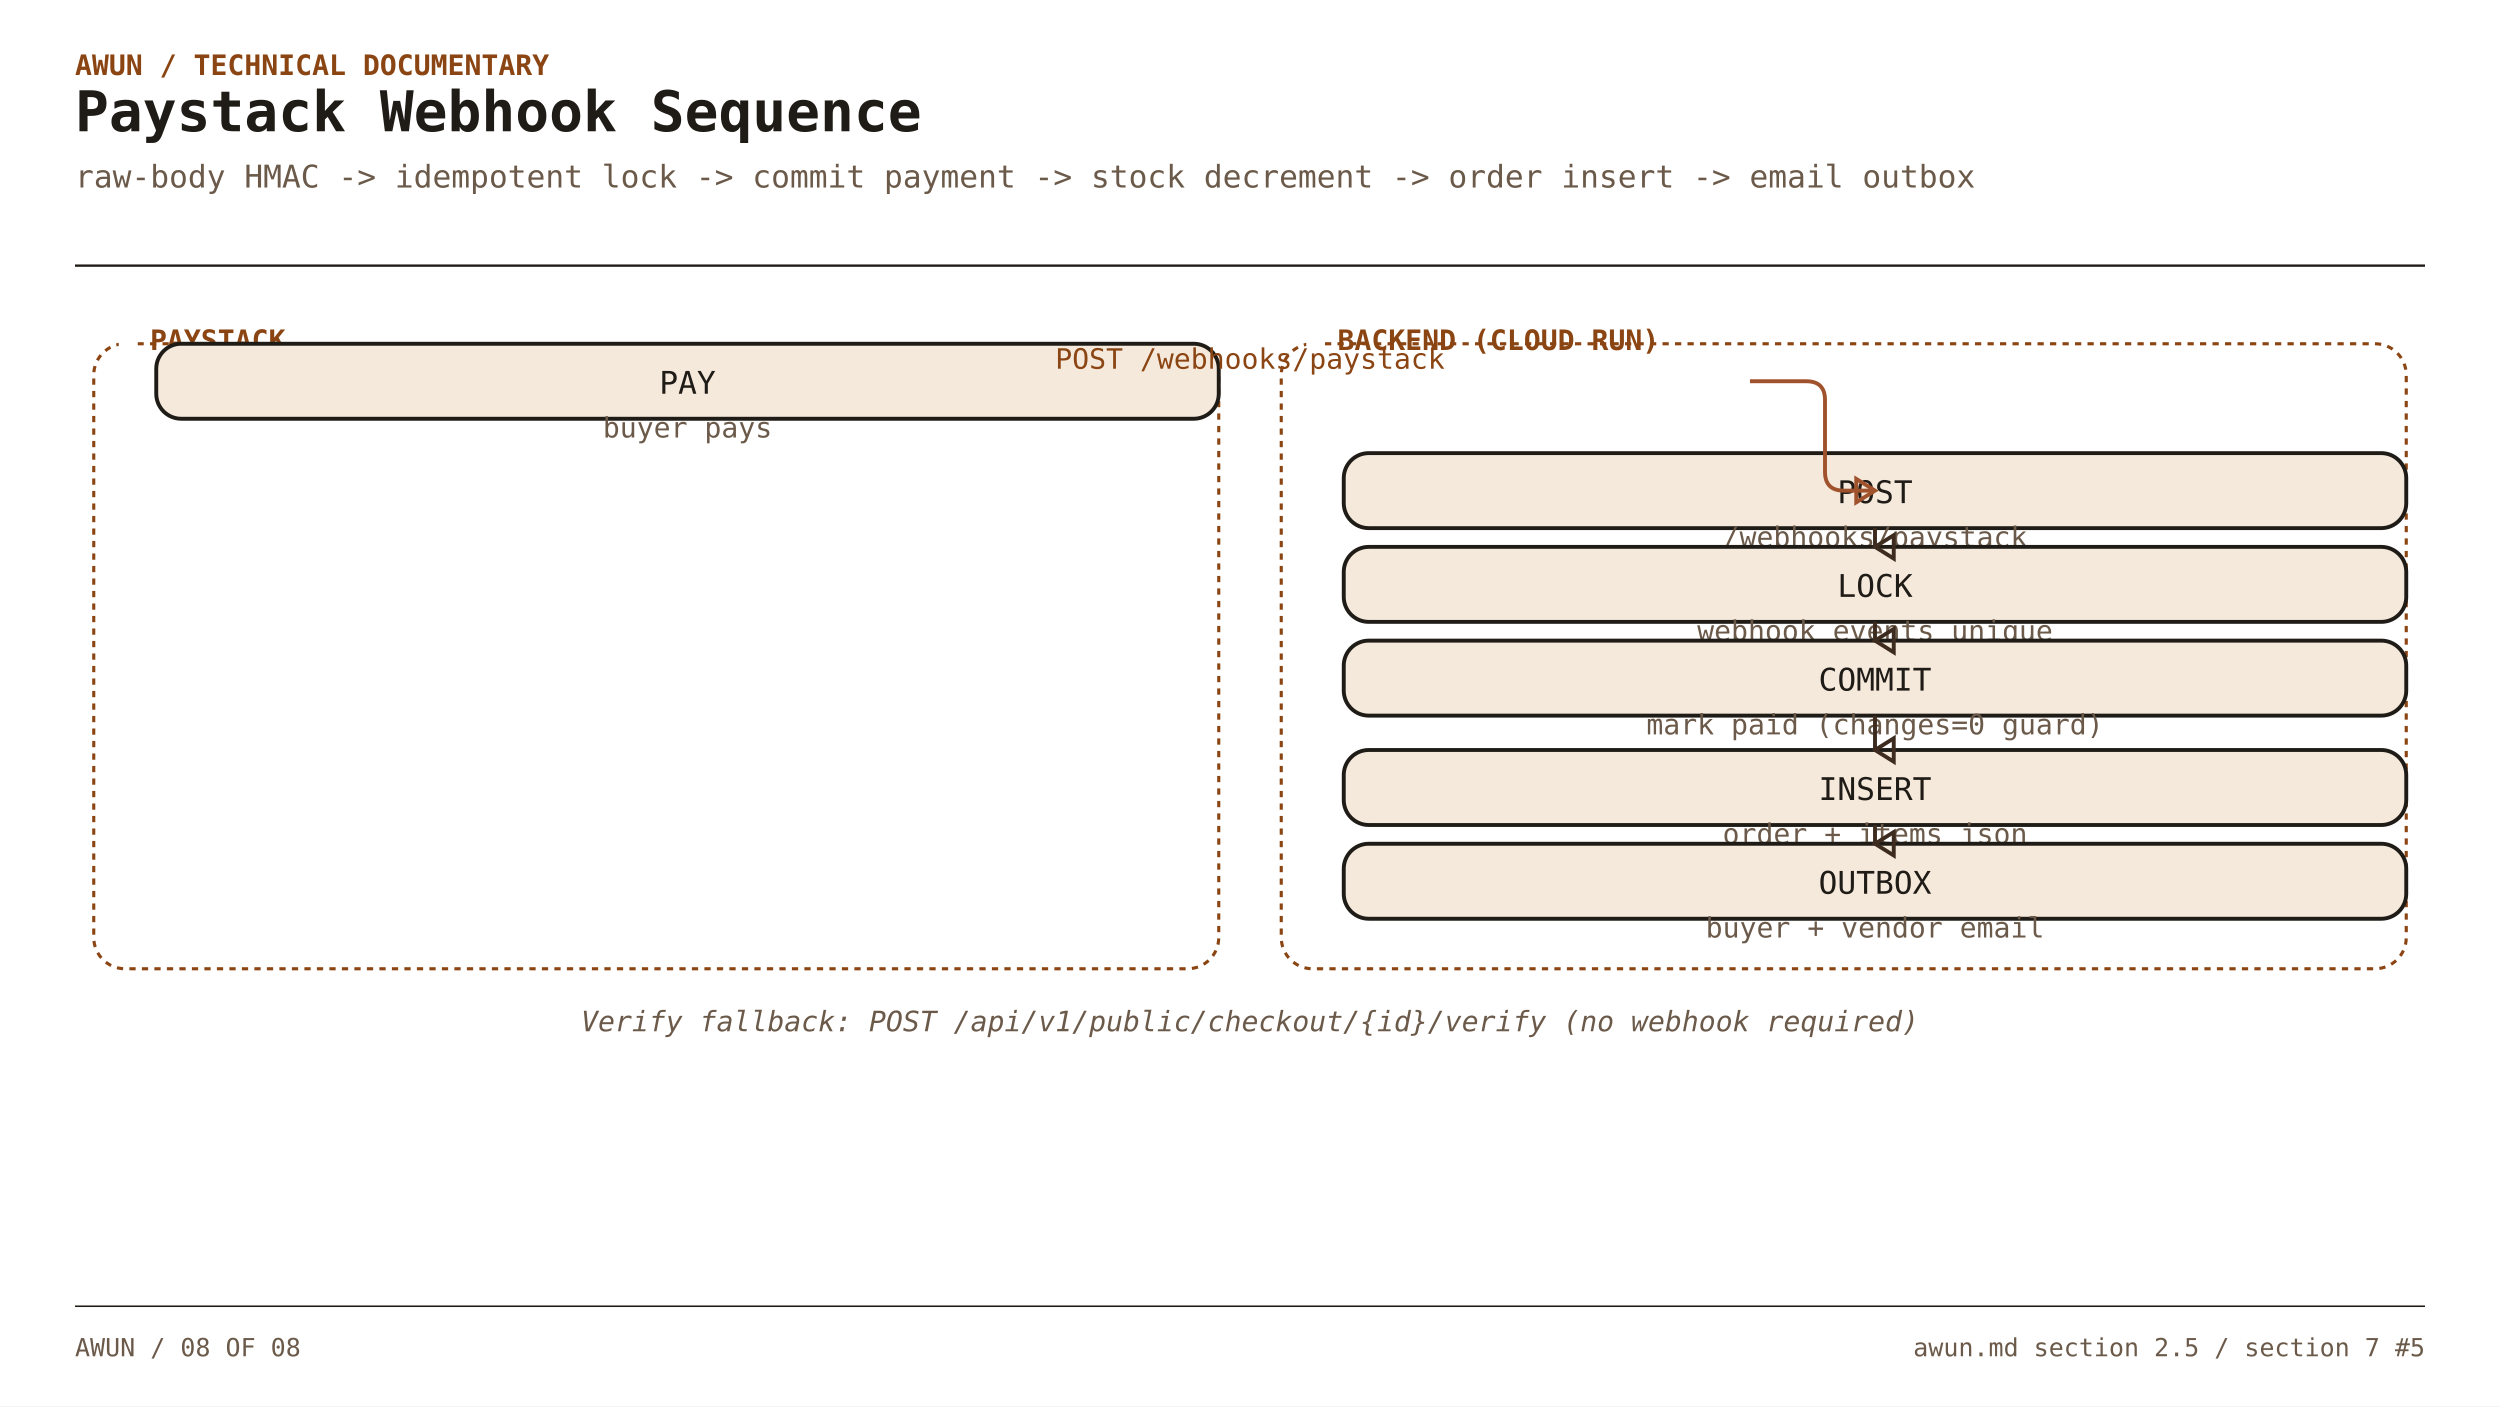
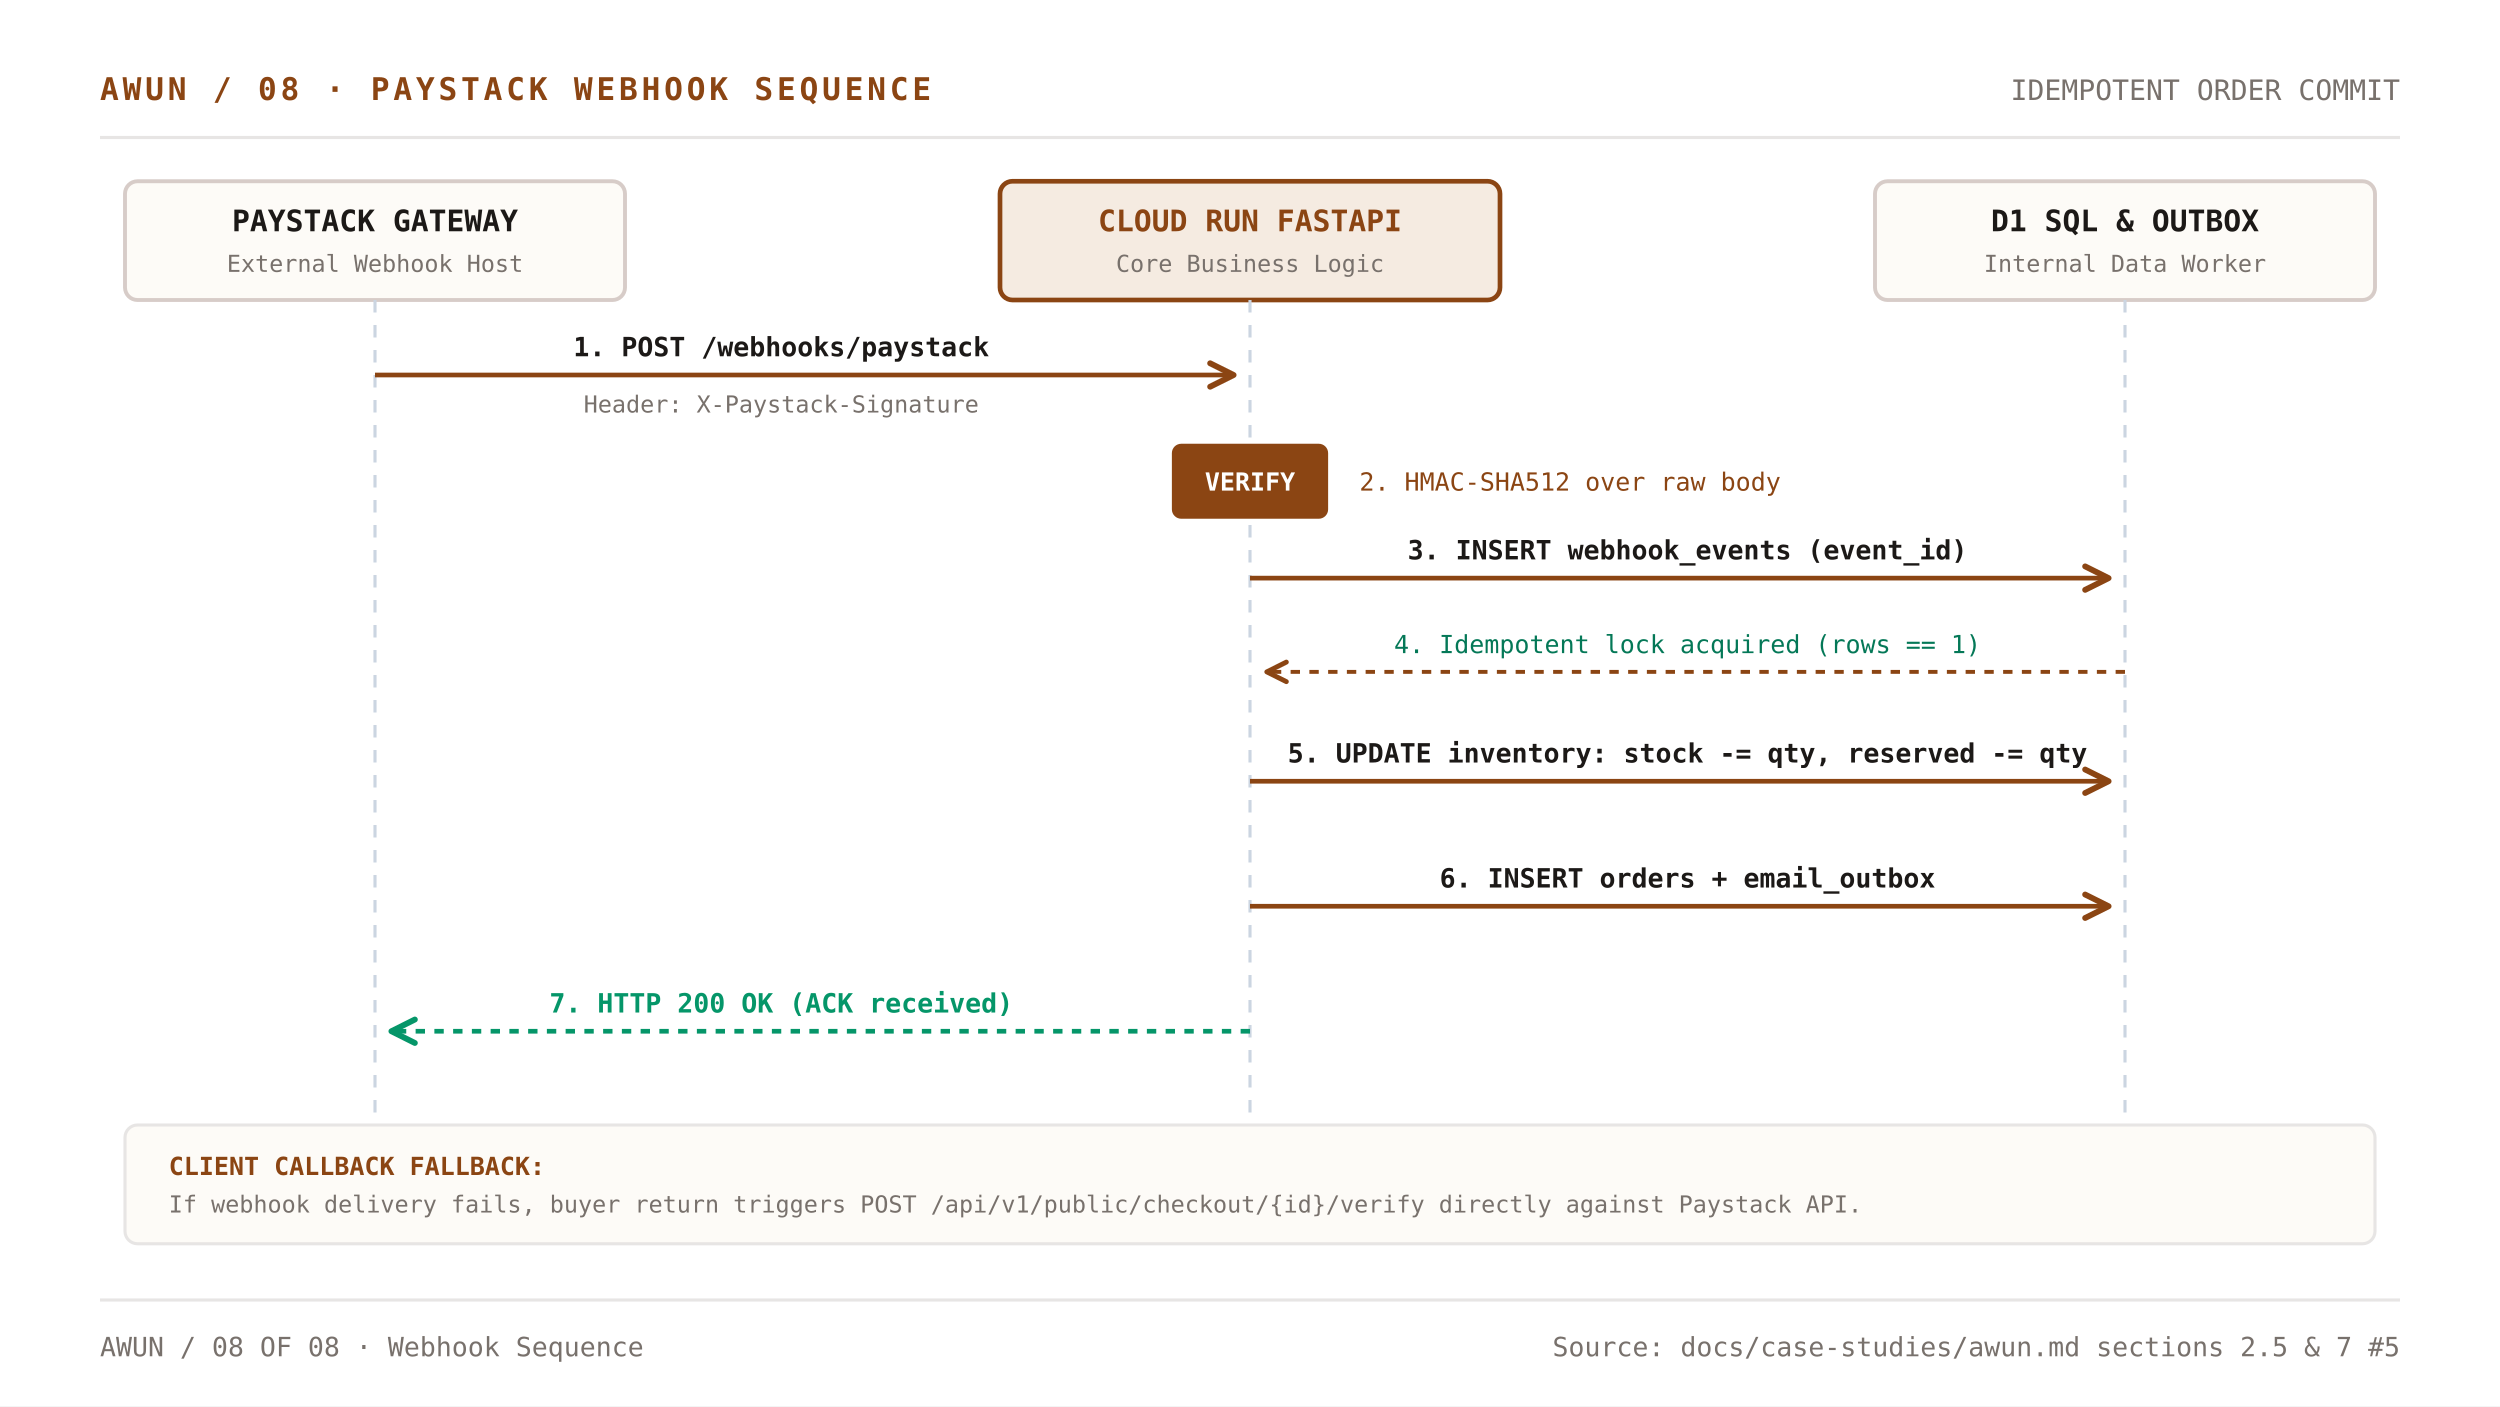
- <svg xmlns="http://www.w3.org/2000/svg" viewBox="0 0 800 450" width="100%" height="100%" preserveAspectRatio="xMidYMid meet" role="img" aria-labelledby="t-08 d-08">
-   <rect x="0" y="0" width="800" height="450" fill="#FFFFFF" />
+ <svg xmlns="http://www.w3.org/2000/svg" viewBox="0 0 800 450" width="100%" height="100%" preserveAspectRatio="xMidYMid meet" role="img" font-family="'JetBrains Mono', ui-monospace, Menlo, Consolas, monospace" style="font-family:'JetBrains Mono',ui-monospace,monospace">
  <defs>
-     <marker id="chev_08" viewBox="0 0 10 10" refX="9" refY="5" markerWidth="7" markerHeight="7" orient="auto-start-reverse">
-       <path d="M 0 0 L 9 5 L 0 10" fill="none" stroke="#3D2B1F" stroke-width="1.4" />
+     <marker id="arrow-terracotta" markerWidth="8" markerHeight="8" refX="6" refY="4" orient="auto">
+       <path d="M1.5 1.5 L6.5 4 L1.5 6.5" fill="none" stroke="#8B4513" stroke-width="1.25" stroke-linecap="round" stroke-linejoin="round" />
+     </marker>
+     <marker id="arrow-green" markerWidth="8" markerHeight="8" refX="6" refY="4" orient="auto">
+       <path d="M1.5 1.5 L6.5 4 L1.5 6.5" fill="none" stroke="#059669" stroke-width="1.25" stroke-linecap="round" stroke-linejoin="round" />
    </marker>
  </defs>
-   <text x="24" y="24" text-anchor="start" font-family="'JetBrains Mono', 'Menlo', 'Consolas', monospace" font-size="9" font-weight="600" fill="#8B4513">AWUN / TECHNICAL DOCUMENTARY</text>
-   <text x="24" y="42" text-anchor="start" font-family="'JetBrains Mono', 'Menlo', 'Consolas', monospace" font-size="18" font-weight="600" fill="#1F1B16">Paystack Webhook Sequence</text>
-   <text x="24" y="60" text-anchor="start" font-family="'JetBrains Mono', 'Menlo', 'Consolas', monospace" font-size="10" font-weight="400" fill="#6B5A4A">raw-body HMAC -&gt; idempotent lock -&gt; commit payment -&gt; stock decrement -&gt; order insert -&gt; email outbox</text>
-   <line x1="24" y1="85" x2="776" y2="85" stroke="#1F1B16" stroke-width="0.75" />
-   <rect x="30" y="110" width="360.0" height="200" rx="10" ry="10" fill="#FFFFFF" stroke="#8B4513" stroke-width="1" stroke-dasharray="2 2" />
-   <rect x="38" y="101" width="6" height="14" fill="#FFFFFF" stroke="none" />
-   <text x="48" y="112" font-family="'JetBrains Mono', 'Menlo', 'Consolas', monospace" font-size="9" font-weight="600" fill="#8B4513">PAYSTACK</text>
-   <rect x="410.0" y="110" width="360.0" height="200" rx="10" ry="10" fill="#FFFFFF" stroke="#8B4513" stroke-width="1" stroke-dasharray="2 2" />
-   <rect x="418.0" y="101" width="6" height="14" fill="#FFFFFF" stroke="none" />
-   <text x="428.0" y="112" font-family="'JetBrains Mono', 'Menlo', 'Consolas', monospace" font-size="9" font-weight="600" fill="#8B4513">BACKEND (CLOUD RUN)</text>
-   <rect x="50" y="110" width="340.0" height="24" rx="8" ry="8" fill="#F5E9DC" stroke="#1F1B16" stroke-width="1.25" />
-   <text x="220.0" y="126.0" text-anchor="middle" font-family="'JetBrains Mono', 'Menlo', 'Consolas', monospace" font-size="10" font-weight="500" fill="#1F1B16">PAY</text>
-   <text x="220.0" y="140.0" text-anchor="middle" font-family="'JetBrains Mono', 'Menlo', 'Consolas', monospace" font-size="9" fill="#6B5A4A">buyer pays</text>
-   <rect x="430.0" y="145" width="340.0" height="24" rx="8" ry="8" fill="#F5E9DC" stroke="#1F1B16" stroke-width="1.25" />
-   <text x="600.0" y="161.0" text-anchor="middle" font-family="'JetBrains Mono', 'Menlo', 'Consolas', monospace" font-size="10" font-weight="500" fill="#1F1B16">POST</text>
-   <text x="600.0" y="175.0" text-anchor="middle" font-family="'JetBrains Mono', 'Menlo', 'Consolas', monospace" font-size="9" fill="#6B5A4A">/webhooks/paystack</text>
-   <rect x="430.0" y="175" width="340.0" height="24" rx="8" ry="8" fill="#F5E9DC" stroke="#1F1B16" stroke-width="1.25" />
-   <text x="600.0" y="191.0" text-anchor="middle" font-family="'JetBrains Mono', 'Menlo', 'Consolas', monospace" font-size="10" font-weight="500" fill="#1F1B16">LOCK</text>
-   <text x="600.0" y="205.0" text-anchor="middle" font-family="'JetBrains Mono', 'Menlo', 'Consolas', monospace" font-size="9" fill="#6B5A4A">webhook_events unique</text>
-   <rect x="430.0" y="205" width="340.0" height="24" rx="8" ry="8" fill="#F5E9DC" stroke="#1F1B16" stroke-width="1.25" />
-   <text x="600.0" y="221.0" text-anchor="middle" font-family="'JetBrains Mono', 'Menlo', 'Consolas', monospace" font-size="10" font-weight="500" fill="#1F1B16">COMMIT</text>
-   <text x="600.0" y="235.0" text-anchor="middle" font-family="'JetBrains Mono', 'Menlo', 'Consolas', monospace" font-size="9" fill="#6B5A4A">mark paid (changes=0 guard)</text>
-   <rect x="430.0" y="240" width="340.0" height="24" rx="8" ry="8" fill="#F5E9DC" stroke="#1F1B16" stroke-width="1.25" />
-   <text x="600.0" y="256.0" text-anchor="middle" font-family="'JetBrains Mono', 'Menlo', 'Consolas', monospace" font-size="10" font-weight="500" fill="#1F1B16">INSERT</text>
-   <text x="600.0" y="270.0" text-anchor="middle" font-family="'JetBrains Mono', 'Menlo', 'Consolas', monospace" font-size="9" fill="#6B5A4A">order + items_json</text>
-   <rect x="430.0" y="270" width="340.0" height="24" rx="8" ry="8" fill="#F5E9DC" stroke="#1F1B16" stroke-width="1.25" />
-   <text x="600.0" y="286.0" text-anchor="middle" font-family="'JetBrains Mono', 'Menlo', 'Consolas', monospace" font-size="10" font-weight="500" fill="#1F1B16">OUTBOX</text>
-   <text x="600.0" y="300.0" text-anchor="middle" font-family="'JetBrains Mono', 'Menlo', 'Consolas', monospace" font-size="9" fill="#6B5A4A">buyer + vendor email</text>
-   <path d="M 600.0 169 L 600.0 175" stroke="#3D2B1F" stroke-width="1.25" fill="none" />
-   <path d="M 600.0 175 L 606.0 171.25 L 606.0 178.75 Z" fill="none" stroke="#3D2B1F" stroke-width="1.25" />
-   <path d="M 600.0 199 L 600.0 205" stroke="#3D2B1F" stroke-width="1.25" fill="none" />
-   <path d="M 600.0 205 L 606.0 201.25 L 606.0 208.75 Z" fill="none" stroke="#3D2B1F" stroke-width="1.25" />
-   <path d="M 600.0 229 L 600.0 240" stroke="#3D2B1F" stroke-width="1.25" fill="none" />
-   <path d="M 600.0 240 L 606.0 236.25 L 606.0 243.75 Z" fill="none" stroke="#3D2B1F" stroke-width="1.25" />
-   <path d="M 600.0 264 L 600.0 270" stroke="#3D2B1F" stroke-width="1.25" fill="none" />
-   <path d="M 600.0 270 L 606.0 266.25 L 606.0 273.75 Z" fill="none" stroke="#3D2B1F" stroke-width="1.25" />
-   <path d="M 560.0 122 L 578.0 122 Q 584.0 122 584.0 128 L 584.0 151 Q 584.0 157 590.0 157 L 600.0 157" stroke="#A0522D" stroke-width="1.25" fill="none" />
-   <path d="M 600.0 157 L 594.0 153.25 L 594.0 160.75 Z" fill="none" stroke="#A0522D" stroke-width="1.25" />
-   <text x="400.0" y="118" text-anchor="middle" font-family="'JetBrains Mono', 'Menlo', 'Consolas', monospace" font-size="9" font-weight="400" fill="#8B4513">POST /webhooks/paystack</text>
-   <text x="400.0" y="330" text-anchor="middle" font-family="'JetBrains Mono', 'Menlo', 'Consolas', monospace" font-size="9" font-weight="400" fill="#6B5A4A" font-style="italic">Verify fallback: POST /api/v1/public/checkout/{id}/verify (no webhook required)</text>
-   <line x1="24" y1="418" x2="776" y2="418" stroke="#1F1B16" stroke-width="0.5" />
-   <text x="24" y="434" text-anchor="start" font-family="'JetBrains Mono', 'Menlo', 'Consolas', monospace" font-size="8" font-weight="400" fill="#6B5A4A">AWUN / 08 OF 08</text>
-   <text x="776" y="434" text-anchor="end" font-family="'JetBrains Mono', 'Menlo', 'Consolas', monospace" font-size="8" font-weight="400" fill="#6B5A4A">awun.md section 2.5 / section 7 #5</text>
+   <rect x="0" y="0" width="800" height="450" fill="#FFFFFF" />
+   <text x="32" y="32" font-size="10" font-weight="600" fill="#8B4513" letter-spacing="0.12em">AWUN / 08 · PAYSTACK WEBHOOK SEQUENCE</text>
+   <text x="768" y="32" font-size="9" font-weight="500" fill="#78716C" text-anchor="end">IDEMPOTENT ORDER COMMIT</text>
+   <line x1="32" y1="44" x2="768" y2="44" stroke="#E7E5E4" stroke-width="1" />
+   <rect x="40" y="58" width="160" height="38" rx="4" fill="#FDFBF7" stroke="#D7CCC8" stroke-width="1.25" />
+   <text x="120" y="74" font-size="9.5" font-weight="600" fill="#1C1917" text-anchor="middle">PAYSTACK GATEWAY</text>
+   <text x="120" y="87" font-size="7.5" fill="#78716C" text-anchor="middle">External Webhook Host</text>
+   <line x1="120" y1="96" x2="120" y2="370" stroke="#CBD5E1" stroke-width="1" stroke-dasharray="4 4" />
+   <rect x="320" y="58" width="160" height="38" rx="4" fill="#F5EBE1" stroke="#8B4513" stroke-width="1.5" />
+   <text x="400" y="74" font-size="9.5" font-weight="600" fill="#8B4513" text-anchor="middle">CLOUD RUN FASTAPI</text>
+   <text x="400" y="87" font-size="7.5" fill="#78716C" text-anchor="middle">Core Business Logic</text>
+   <line x1="400" y1="96" x2="400" y2="370" stroke="#CBD5E1" stroke-width="1" stroke-dasharray="4 4" />
+   <rect x="600" y="58" width="160" height="38" rx="4" fill="#FDFBF7" stroke="#D7CCC8" stroke-width="1.25" />
+   <text x="680" y="74" font-size="9.5" font-weight="600" fill="#1C1917" text-anchor="middle">D1 SQL &amp; OUTBOX</text>
+   <text x="680" y="87" font-size="7.5" fill="#78716C" text-anchor="middle">Internal Data Worker</text>
+   <line x1="680" y1="96" x2="680" y2="370" stroke="#CBD5E1" stroke-width="1" stroke-dasharray="4 4" />
+   <path d="M120 120 L394 120" fill="none" stroke="#8B4513" stroke-width="1.5" marker-end="url(#arrow-terracotta)" />
+   <text x="250" y="114" font-size="8.5" font-weight="600" fill="#1C1917" text-anchor="middle">1. POST /webhooks/paystack</text>
+   <text x="250" y="132" font-size="7.5" fill="#78716C" text-anchor="middle">Header: X-Paystack-Signature</text>
+   <rect x="375" y="142" width="50" height="24" rx="3" fill="#8B4513" />
+   <text x="400" y="157" font-size="8" font-weight="600" fill="#FFFFFF" text-anchor="middle">VERIFY</text>
+   <text x="435" y="157" font-size="8" fill="#8B4513">2. HMAC-SHA512 over raw body</text>
+   <path d="M400 185 L674 185" fill="none" stroke="#8B4513" stroke-width="1.5" marker-end="url(#arrow-terracotta)" />
+   <text x="540" y="179" font-size="8.5" font-weight="600" fill="#1C1917" text-anchor="middle">3. INSERT webhook_events (event_id)</text>
+   <path d="M680 215 L406 215" fill="none" stroke="#8B4513" stroke-width="1.25" stroke-dasharray="3 3" marker-end="url(#arrow-terracotta)" />
+   <text x="540" y="209" font-size="8" fill="#047857" text-anchor="middle">4. Idempotent lock acquired (rows == 1)</text>
+   <path d="M400 250 L674 250" fill="none" stroke="#8B4513" stroke-width="1.5" marker-end="url(#arrow-terracotta)" />
+   <text x="540" y="244" font-size="8.5" font-weight="600" fill="#1C1917" text-anchor="middle">5. UPDATE inventory: stock -= qty, reserved -= qty</text>
+   <path d="M400 290 L674 290" fill="none" stroke="#8B4513" stroke-width="1.5" marker-end="url(#arrow-terracotta)" />
+   <text x="540" y="284" font-size="8.5" font-weight="600" fill="#1C1917" text-anchor="middle">6. INSERT orders + email_outbox</text>
+   <path d="M400 330 L126 330" fill="none" stroke="#059669" stroke-width="1.5" stroke-dasharray="3 3" marker-end="url(#arrow-green)" />
+   <text x="250" y="324" font-size="8.5" font-weight="600" fill="#059669" text-anchor="middle">7. HTTP 200 OK (ACK received)</text>
+   <rect x="40" y="360" width="720" height="38" rx="4" fill="#FDFBF7" stroke="#E7E5E4" stroke-width="1" />
+   <text x="54" y="376" font-size="8" font-weight="600" fill="#8B4513">CLIENT CALLBACK FALLBACK:</text>
+   <text x="54" y="388" font-size="7.5" fill="#78716C">If webhook delivery fails, buyer return triggers POST /api/v1/public/checkout/{id}/verify directly against Paystack API.</text>
+   <line x1="32" y1="416" x2="768" y2="416" stroke="#E7E5E4" stroke-width="1" />
+   <text x="32" y="434" font-size="8.5" fill="#78716C">AWUN / 08 OF 08 · Webhook Sequence</text>
+   <text x="768" y="434" font-size="8.5" fill="#78716C" text-anchor="end">Source: docs/case-studies/awun.md sections 2.5 &amp; 7 #5</text>
</svg>
